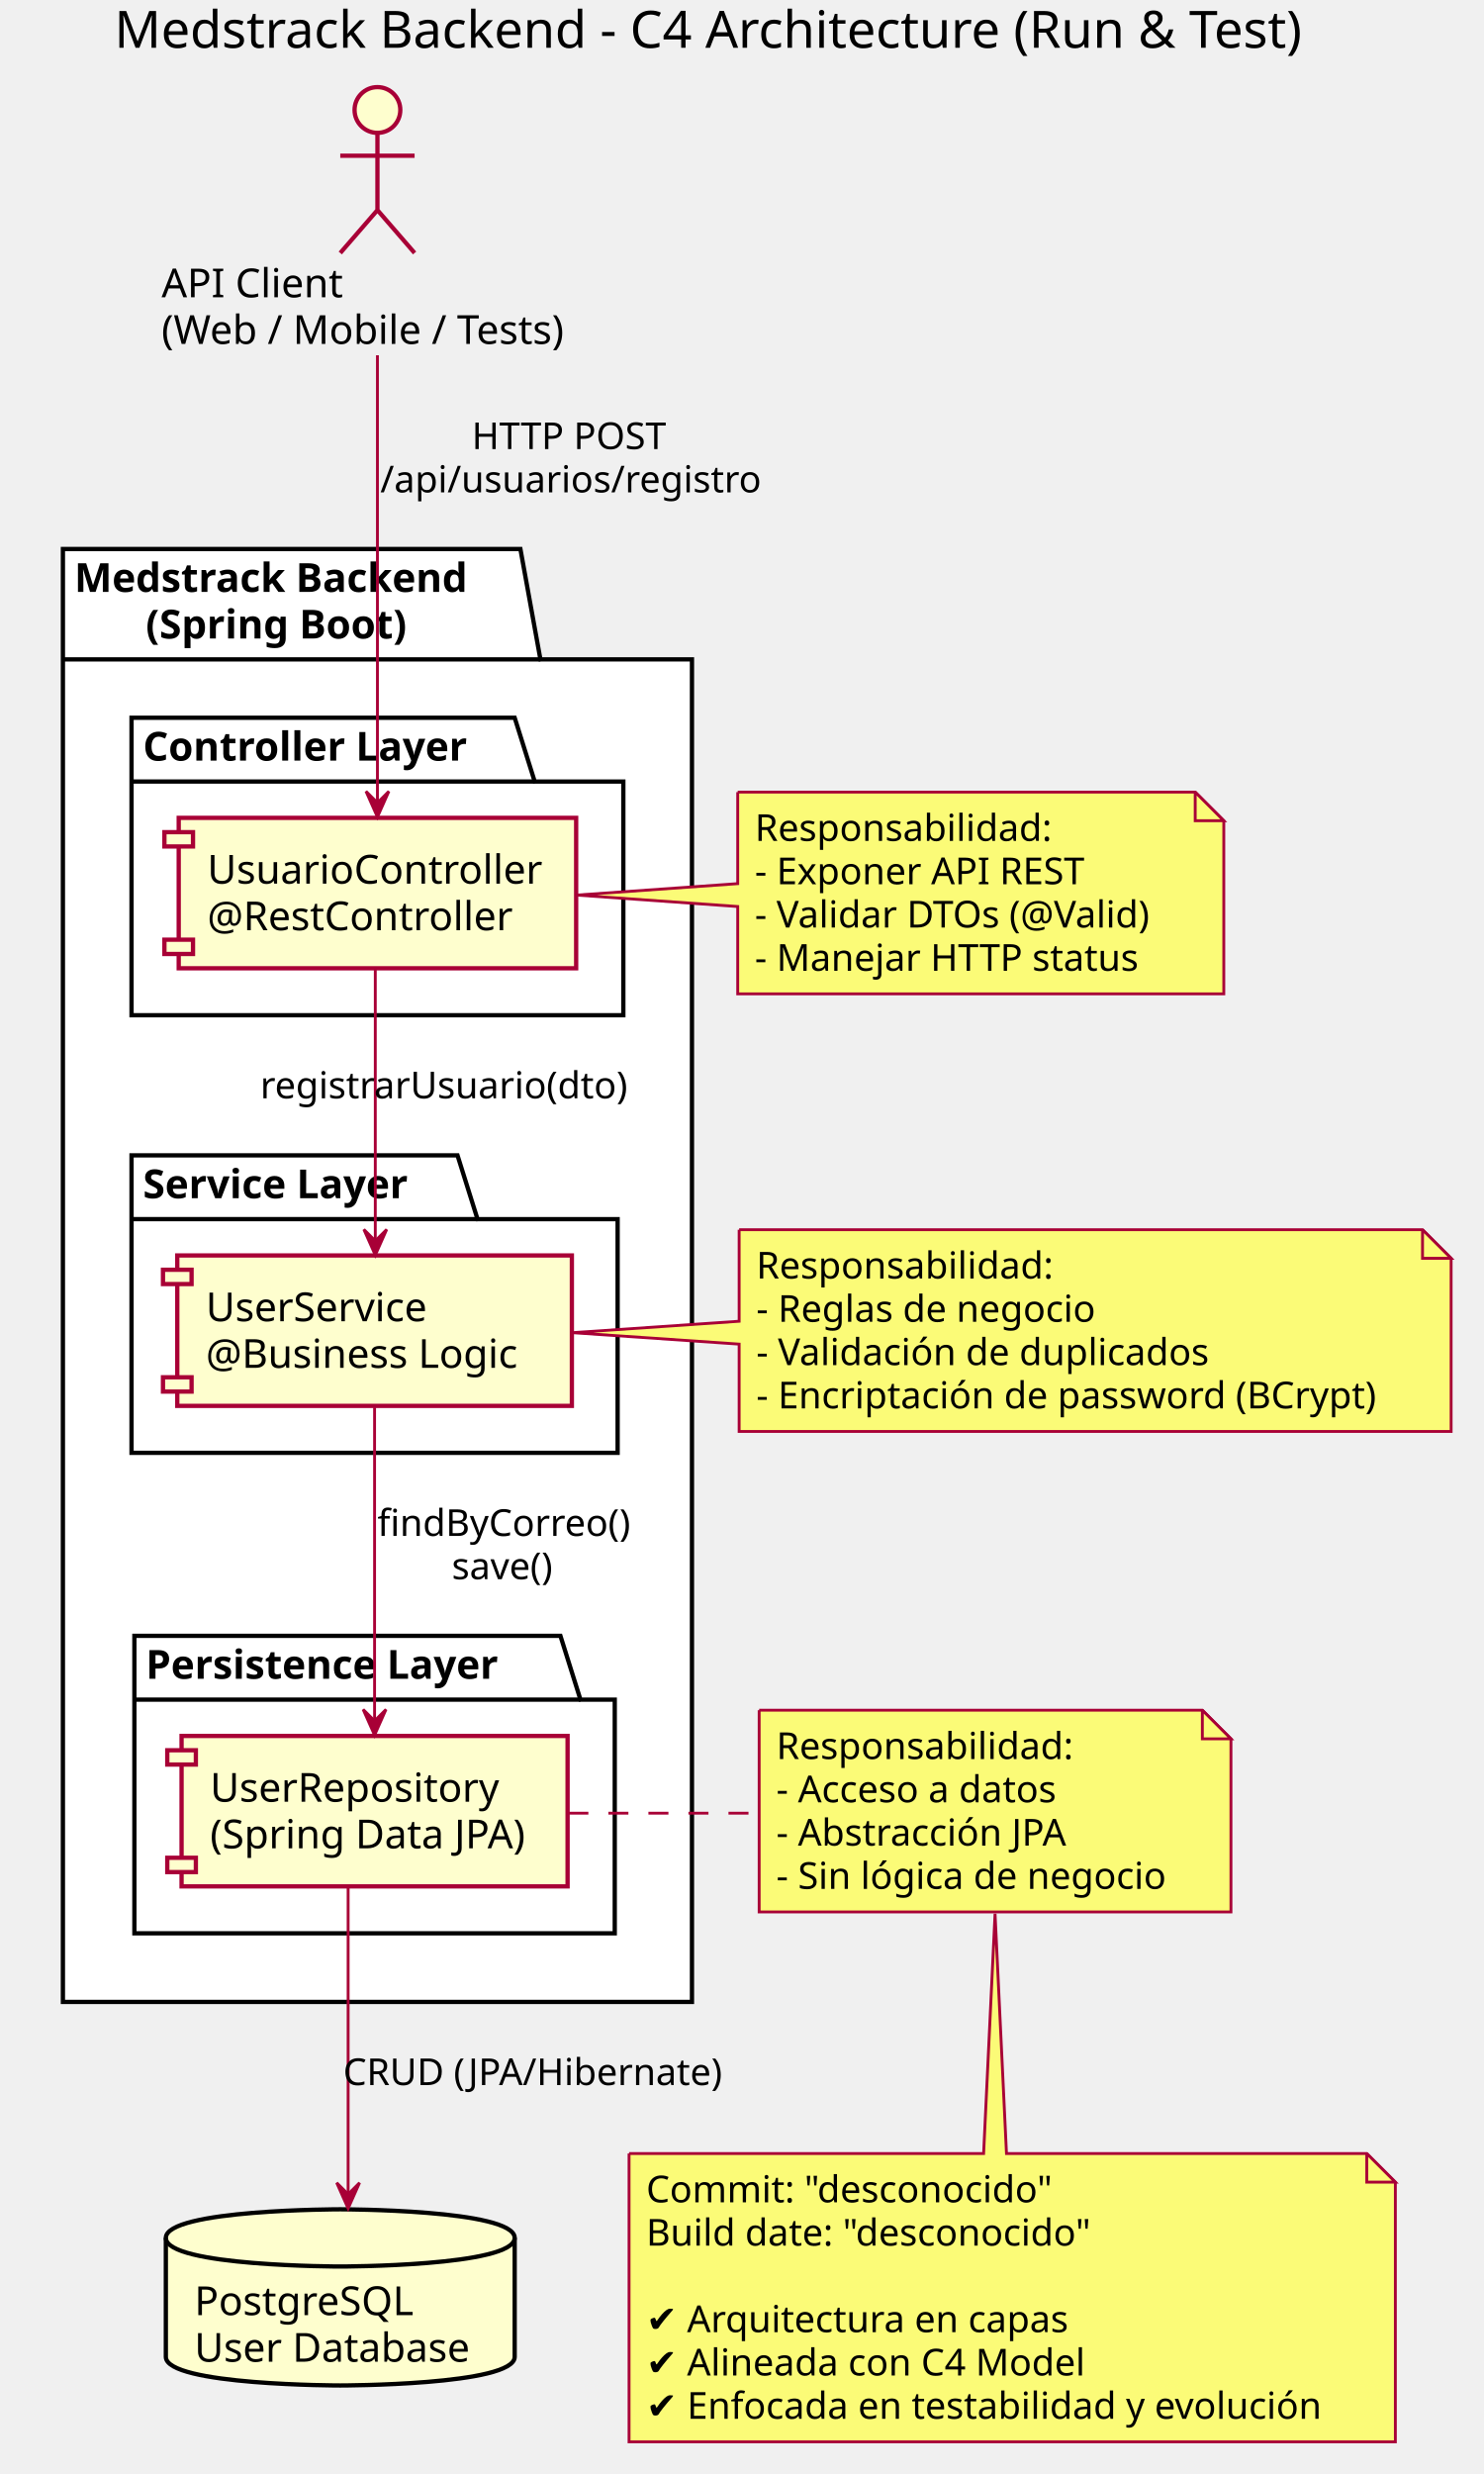
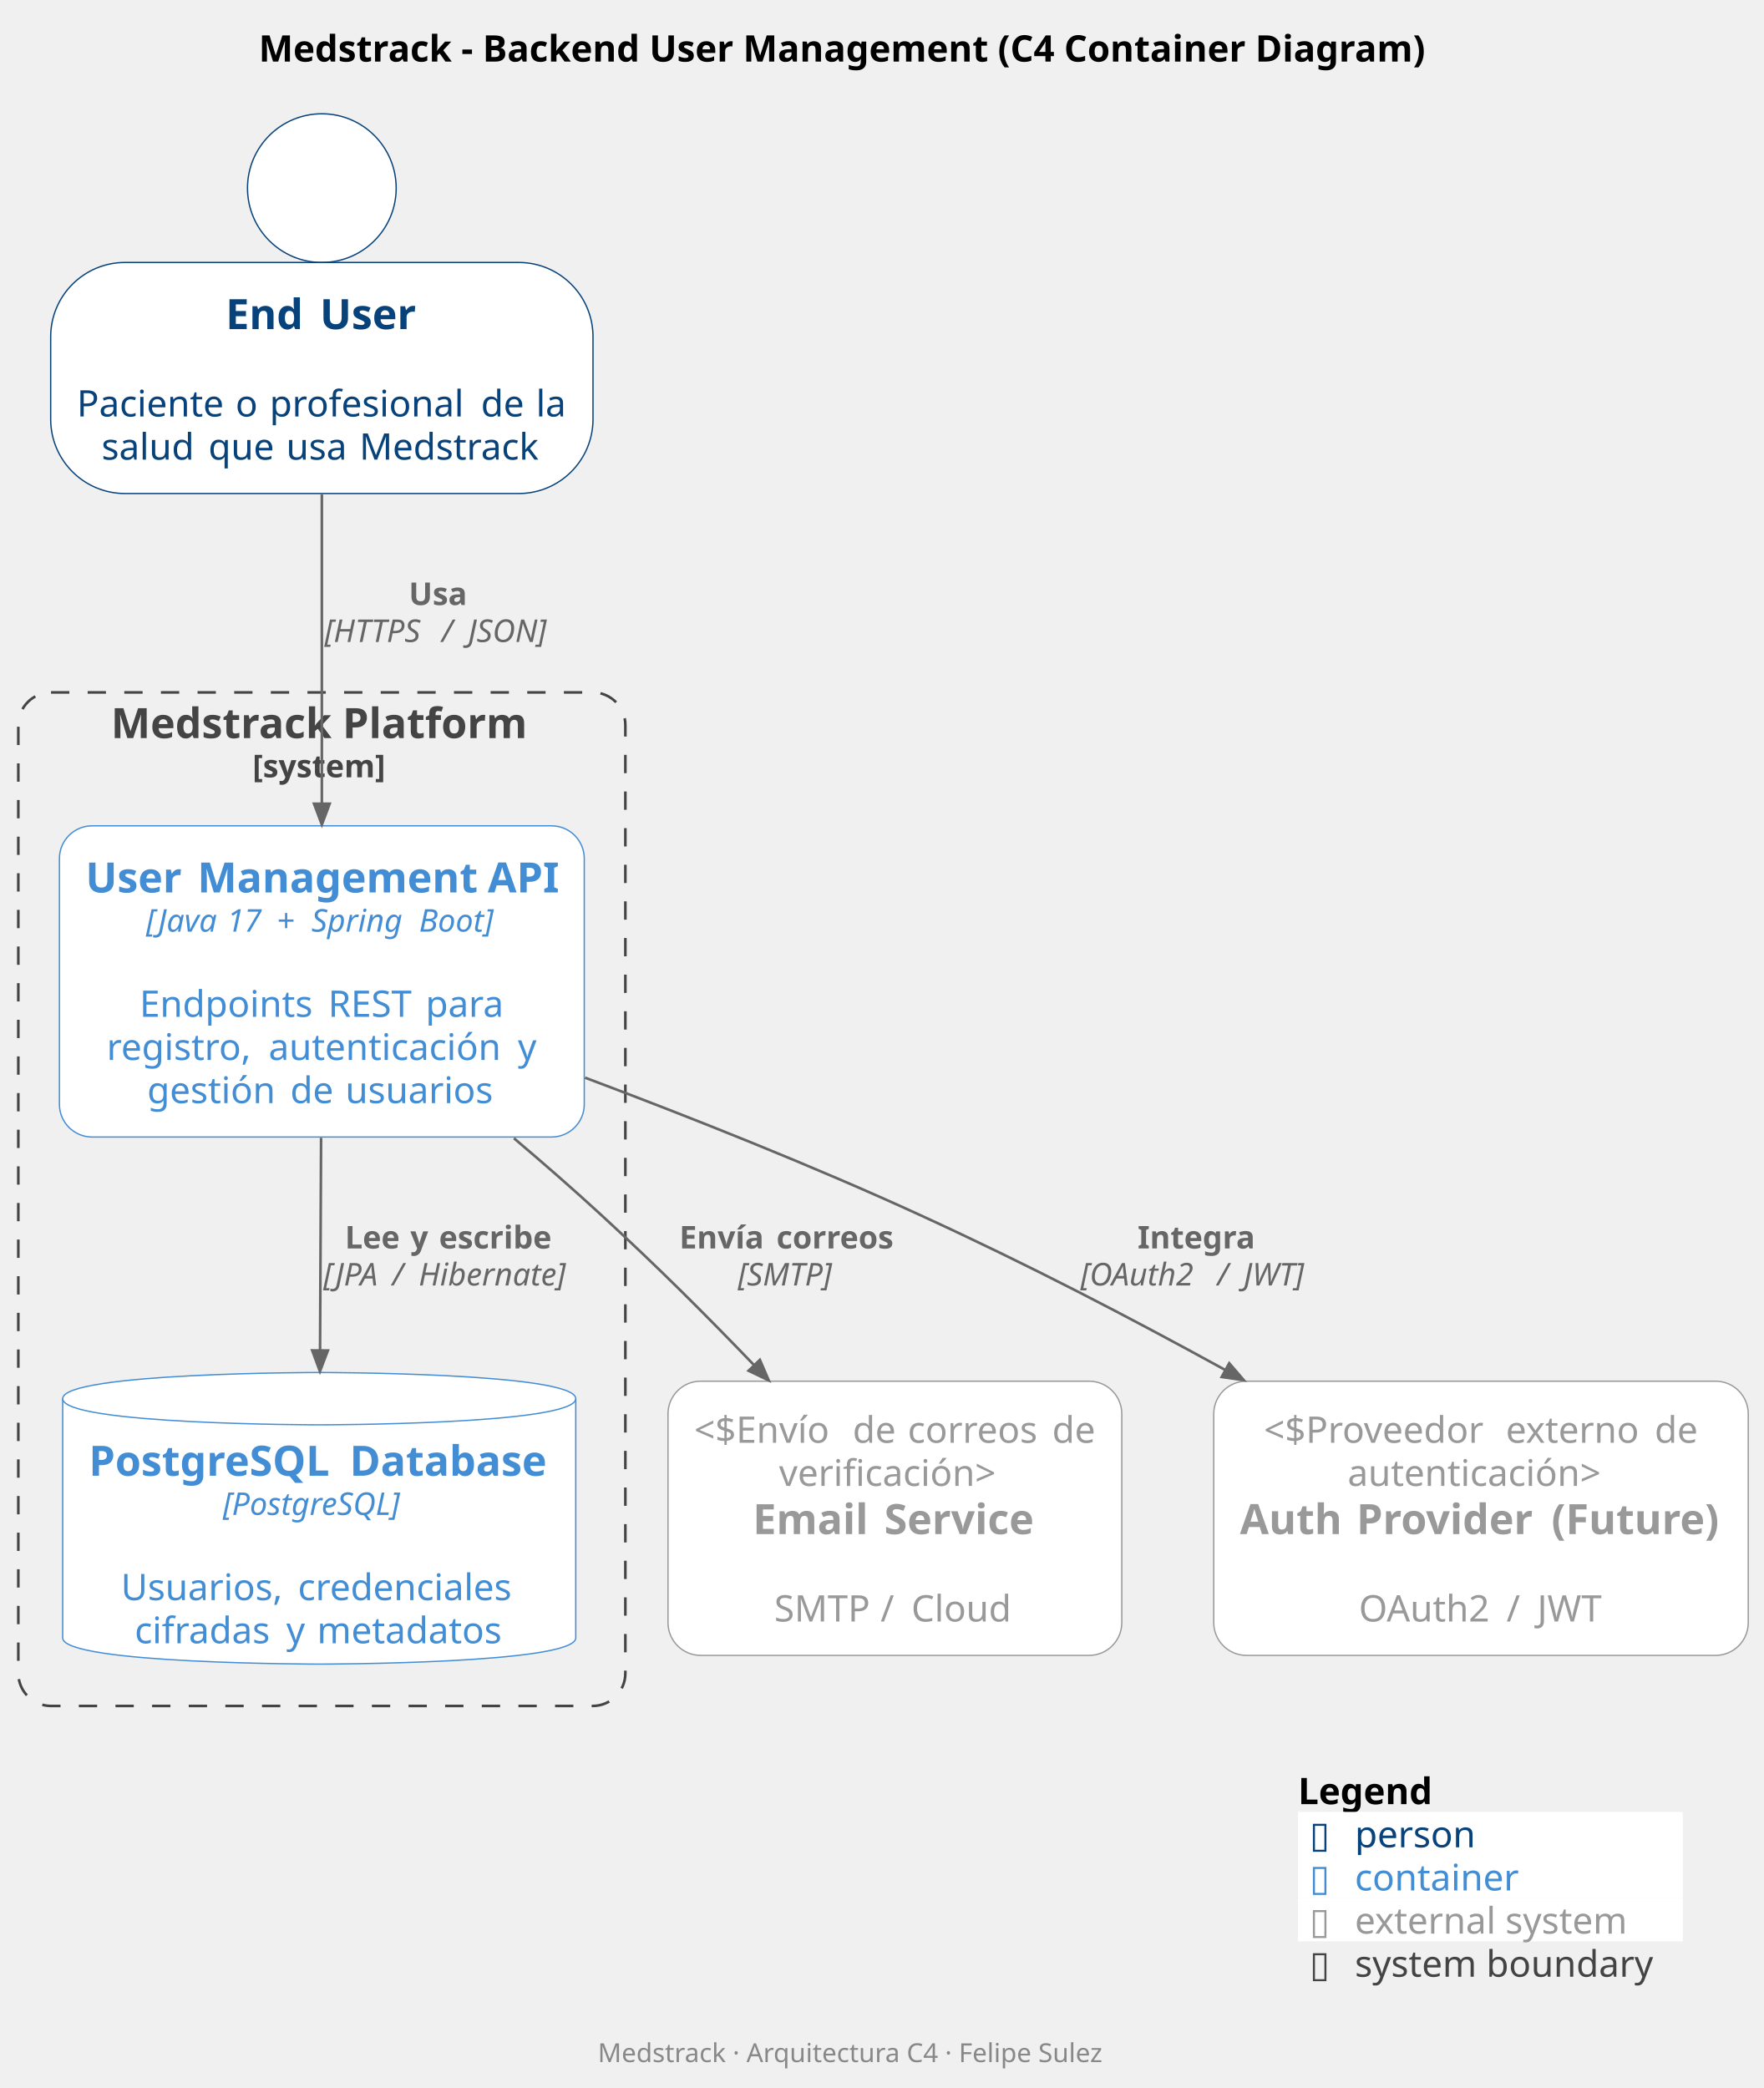
- <svg xmlns="http://www.w3.org/2000/svg" contentScriptType="application/ecmascript" contentStyleType="text/css" height="865px" preserveAspectRatio="none" style="width:519px;height:865px;" version="1.1" viewBox="0 0 519 865" width="519px" zoomAndPan="magnify">
+ <svg xmlns="http://www.w3.org/2000/svg" contentStyleType="text/css" data-diagram-type="DESCRIPTION" height="798px" preserveAspectRatio="none" style="width:674px;height:798px;background:#FFFFFF;" version="1.1" viewBox="0 0 674 798" width="674px" zoomAndPan="magnify">
  <defs />
  <g>
-     <text fill="#000000" font-family="sans-serif" font-size="18" lengthAdjust="spacingAndGlyphs" textLength="446" x="40" y="16.708">Medstrack Backend - C4 Architecture (Run &amp; Test)</text>
-     <polygon fill="#FFFFFF" points="22,191.953,182,191.953,189,230.547,242,230.547,242,699.953,22,699.953,22,191.953" style="stroke: #000000; stroke-width: 1.5;" />
-     <line style="stroke: #000000; stroke-width: 1.5;" x1="22" x2="189" y1="230.547" y2="230.547" />
-     <text fill="#000000" font-family="sans-serif" font-size="14" font-weight="bold" lengthAdjust="spacingAndGlyphs" textLength="154" x="26" y="206.948">Medstrack Backend</text>
-     <text fill="#000000" font-family="sans-serif" font-size="14" font-weight="bold" lengthAdjust="spacingAndGlyphs" textLength="104" x="51" y="223.245">(Spring Boot)</text>
-     <polygon fill="#FFFFFF" points="46,250.953,180,250.953,187,273.25,218,273.25,218,354.953,46,354.953,46,250.953" style="stroke: #000000; stroke-width: 1.5;" />
-     <line style="stroke: #000000; stroke-width: 1.5;" x1="46" x2="187" y1="273.25" y2="273.25" />
-     <text fill="#000000" font-family="sans-serif" font-size="14" font-weight="bold" lengthAdjust="spacingAndGlyphs" textLength="128" x="50" y="265.948">Controller Layer</text>
-     <polygon fill="#FFFFFF" points="46,403.953,160,403.953,167,426.25,216,426.25,216,507.953,46,507.953,46,403.953" style="stroke: #000000; stroke-width: 1.5;" />
-     <line style="stroke: #000000; stroke-width: 1.5;" x1="46" x2="167" y1="426.25" y2="426.25" />
-     <text fill="#000000" font-family="sans-serif" font-size="14" font-weight="bold" lengthAdjust="spacingAndGlyphs" textLength="108" x="50" y="418.948">Service Layer</text>
-     <polygon fill="#FFFFFF" points="47,571.953,196,571.953,203,594.25,215,594.25,215,675.953,47,675.953,47,571.953" style="stroke: #000000; stroke-width: 1.5;" />
-     <line style="stroke: #000000; stroke-width: 1.5;" x1="47" x2="203" y1="594.25" y2="594.25" />
-     <text fill="#000000" font-family="sans-serif" font-size="14" font-weight="bold" lengthAdjust="spacingAndGlyphs" textLength="143" x="51" y="586.948">Persistence Layer</text>
-     <rect fill="#FEFECE" height="52.594" style="stroke: #A80036; stroke-width: 1.5;" width="139" x="62.5" y="285.953" />
-     <rect fill="#FEFECE" height="5" style="stroke: #A80036; stroke-width: 1.5;" width="10" x="57.5" y="290.953" />
-     <rect fill="#FEFECE" height="5" style="stroke: #A80036; stroke-width: 1.5;" width="10" x="57.5" y="328.547" />
-     <text fill="#000000" font-family="sans-serif" font-size="14" lengthAdjust="spacingAndGlyphs" textLength="119" x="72.5" y="308.948">UsuarioController</text>
-     <text fill="#000000" font-family="sans-serif" font-size="14" lengthAdjust="spacingAndGlyphs" textLength="113" x="72.5" y="325.245">@RestController</text>
-     <rect fill="#FEFECE" height="52.594" style="stroke: #A80036; stroke-width: 1.5;" width="138" x="62" y="438.953" />
-     <rect fill="#FEFECE" height="5" style="stroke: #A80036; stroke-width: 1.5;" width="10" x="57" y="443.953" />
-     <rect fill="#FEFECE" height="5" style="stroke: #A80036; stroke-width: 1.5;" width="10" x="57" y="481.547" />
-     <text fill="#000000" font-family="sans-serif" font-size="14" lengthAdjust="spacingAndGlyphs" textLength="82" x="72" y="461.948">UserService</text>
-     <text fill="#000000" font-family="sans-serif" font-size="14" lengthAdjust="spacingAndGlyphs" textLength="118" x="72" y="478.245">@Business Logic</text>
-     <rect fill="#FEFECE" height="52.594" style="stroke: #A80036; stroke-width: 1.5;" width="135" x="63.5" y="606.953" />
-     <rect fill="#FEFECE" height="5" style="stroke: #A80036; stroke-width: 1.5;" width="10" x="58.5" y="611.953" />
-     <rect fill="#FEFECE" height="5" style="stroke: #A80036; stroke-width: 1.5;" width="10" x="58.5" y="649.547" />
-     <text fill="#000000" font-family="sans-serif" font-size="14" lengthAdjust="spacingAndGlyphs" textLength="106" x="73.5" y="629.948">UserRepository</text>
-     <text fill="#000000" font-family="sans-serif" font-size="14" lengthAdjust="spacingAndGlyphs" textLength="115" x="73.5" y="646.245">(Spring Data JPA)</text>
-     <ellipse cx="132" cy="38.453" fill="#FEFECE" rx="8" ry="8" style="stroke: #A80036; stroke-width: 1.5;" />
-     <path d="M132,46.453 L132,73.453 M119,54.453 L145,54.453 M132,73.453 L119,88.453 M132,73.453 L145,88.453 " fill="none" style="stroke: #A80036; stroke-width: 1.5;" />
-     <text fill="#000000" font-family="sans-serif" font-size="14" lengthAdjust="spacingAndGlyphs" textLength="64" x="56.5" y="103.948">API Client</text>
-     <text fill="#000000" font-family="sans-serif" font-size="14" lengthAdjust="spacingAndGlyphs" textLength="151" x="56.5" y="120.245">(Web / Mobile / Tests)</text>
-     <path d="M58,782.453 C58,772.453 119,772.453 119,772.453 C119,772.453 180,772.453 180,782.453 L180,824.047 C180,834.047 119,834.047 119,834.047 C119,834.047 58,834.047 58,824.047 L58,782.453 " fill="#FEFECE" style="stroke: #000000; stroke-width: 1.5;" />
-     <path d="M58,782.453 C58,792.453 119,792.453 119,792.453 C119,792.453 180,792.453 180,782.453 " fill="none" style="stroke: #000000; stroke-width: 1.5;" />
-     <text fill="#000000" font-family="sans-serif" font-size="14" lengthAdjust="spacingAndGlyphs" textLength="81" x="68" y="809.448">PostgreSQL</text>
-     <text fill="#000000" font-family="sans-serif" font-size="14" lengthAdjust="spacingAndGlyphs" textLength="102" x="68" y="825.745">User Database</text>
-     <path d="M258,276.953 L258,308.953 L201.67,312.953 L258,316.953 L258,347.484 A0,0 0 0 0 258,347.484 L428,347.484 A0,0 0 0 0 428,347.484 L428,286.953 L418,276.953 L258,276.953 A0,0 0 0 0 258,276.953 " fill="#FBFB77" style="stroke: #A80036; stroke-width: 1.0;" />
-     <path d="M418,276.953 L418,286.953 L428,286.953 L418,276.953 " fill="#FBFB77" style="stroke: #A80036; stroke-width: 1.0;" />
-     <text fill="#000000" font-family="sans-serif" font-size="13" lengthAdjust="spacingAndGlyphs" textLength="107" x="264" y="294.02">Responsabilidad:</text>
-     <text fill="#000000" font-family="sans-serif" font-size="13" lengthAdjust="spacingAndGlyphs" textLength="121" x="264" y="309.153">- Exponer API REST</text>
-     <text fill="#000000" font-family="sans-serif" font-size="13" lengthAdjust="spacingAndGlyphs" textLength="149" x="264" y="324.286">- Validar DTOs (@Valid)</text>
-     <text fill="#000000" font-family="sans-serif" font-size="13" lengthAdjust="spacingAndGlyphs" textLength="140" x="264" y="339.418">- Manejar HTTP status</text>
-     <path d="M258.5,429.953 L258.5,461.953 L200.19,465.953 L258.5,469.953 L258.5,500.484 A0,0 0 0 0 258.5,500.484 L507.5,500.484 A0,0 0 0 0 507.5,500.484 L507.5,439.953 L497.5,429.953 L258.5,429.953 A0,0 0 0 0 258.5,429.953 " fill="#FBFB77" style="stroke: #A80036; stroke-width: 1.0;" />
-     <path d="M497.5,429.953 L497.5,439.953 L507.5,439.953 L497.5,429.953 " fill="#FBFB77" style="stroke: #A80036; stroke-width: 1.0;" />
-     <text fill="#000000" font-family="sans-serif" font-size="13" lengthAdjust="spacingAndGlyphs" textLength="107" x="264.5" y="447.02">Responsabilidad:</text>
-     <text fill="#000000" font-family="sans-serif" font-size="13" lengthAdjust="spacingAndGlyphs" textLength="125" x="264.5" y="462.153">- Reglas de negocio</text>
-     <text fill="#000000" font-family="sans-serif" font-size="13" lengthAdjust="spacingAndGlyphs" textLength="166" x="264.5" y="477.286">- Validación de duplicados</text>
-     <text fill="#000000" font-family="sans-serif" font-size="13" lengthAdjust="spacingAndGlyphs" textLength="228" x="264.5" y="492.418">- Encriptación de password (BCrypt)</text>
-     <path d="M265.5,597.953 L265.5,668.484 L430.5,668.484 L430.5,607.953 L420.5,597.953 L265.5,597.953 " fill="#FBFB77" style="stroke: #A80036; stroke-width: 1.0;" />
-     <path d="M420.5,597.953 L420.5,607.953 L430.5,607.953 L420.5,597.953 " fill="#FBFB77" style="stroke: #A80036; stroke-width: 1.0;" />
-     <text fill="#000000" font-family="sans-serif" font-size="13" lengthAdjust="spacingAndGlyphs" textLength="107" x="271.5" y="615.02">Responsabilidad:</text>
-     <text fill="#000000" font-family="sans-serif" font-size="13" lengthAdjust="spacingAndGlyphs" textLength="107" x="271.5" y="630.153">- Acceso a datos</text>
-     <text fill="#000000" font-family="sans-serif" font-size="13" lengthAdjust="spacingAndGlyphs" textLength="108" x="271.5" y="645.286">- Abstracción JPA</text>
-     <text fill="#000000" font-family="sans-serif" font-size="13" lengthAdjust="spacingAndGlyphs" textLength="144" x="271.5" y="660.418">- Sin lógica de negocio</text>
-     <path d="M220,752.953 L220,853.75 A0,0 0 0 0 220,853.75 L488,853.75 A0,0 0 0 0 488,853.75 L488,762.953 L478,752.953 L352,752.953 L348,669.093 L344,752.953 L220,752.953 A0,0 0 0 0 220,752.953 " fill="#FBFB77" style="stroke: #A80036; stroke-width: 1.0;" />
-     <path d="M478,752.953 L478,762.953 L488,762.953 L478,752.953 " fill="#FBFB77" style="stroke: #A80036; stroke-width: 1.0;" />
-     <text fill="#000000" font-family="sans-serif" font-size="13" lengthAdjust="spacingAndGlyphs" textLength="149" x="226" y="770.02">Commit: "desconocido"</text>
-     <text fill="#000000" font-family="sans-serif" font-size="13" lengthAdjust="spacingAndGlyphs" textLength="162" x="226" y="785.153">Build date: "desconocido"</text>
-     <text fill="#000000" font-family="sans-serif" font-size="13" lengthAdjust="spacingAndGlyphs" textLength="0" x="230" y="800.286" />
-     <text fill="#000000" font-family="sans-serif" font-size="13" lengthAdjust="spacingAndGlyphs" textLength="156" x="226" y="815.418">✔ Arquitectura en capas</text>
-     <text fill="#000000" font-family="sans-serif" font-size="13" lengthAdjust="spacingAndGlyphs" textLength="160" x="226" y="830.551">✔ Alineada con C4 Model</text>
-     <text fill="#000000" font-family="sans-serif" font-size="13" lengthAdjust="spacingAndGlyphs" textLength="247" x="226" y="845.684">✔ Enfocada en testabilidad y evolución</text>
-     <path d="M132,124.213 C132,124.213 132,280.683 132,280.683 " fill="none" id="Client-&gt;Controller" style="stroke: #A80036; stroke-width: 1.0;" />
-     <polygon fill="#A80036" points="132,285.683,136,276.683,132,280.683,128,276.683,132,285.683" style="stroke: #A80036; stroke-width: 1.0;" />
-     <text fill="#000000" font-family="sans-serif" font-size="13" lengthAdjust="spacingAndGlyphs" textLength="70" x="165" y="157.02">HTTP POST</text>
-     <text fill="#000000" font-family="sans-serif" font-size="13" lengthAdjust="spacingAndGlyphs" textLength="134" x="133" y="172.153">/api/usuarios/registro</text>
-     <path d="M131.25,339.103 C131.25,339.103 131.25,433.853 131.25,433.853 " fill="none" id="Controller-&gt;Service" style="stroke: #A80036; stroke-width: 1.0;" />
-     <polygon fill="#A80036" points="131.25,438.853,135.25,429.853,131.25,433.853,127.25,429.853,131.25,438.853" style="stroke: #A80036; stroke-width: 1.0;" />
-     <text fill="#000000" font-family="sans-serif" font-size="13" lengthAdjust="spacingAndGlyphs" textLength="134" x="91" y="384.02">registrarUsuario(dto)</text>
-     <path d="M131,492.073 C131,492.073 131,601.683 131,601.683 " fill="none" id="Service-&gt;Repository" style="stroke: #A80036; stroke-width: 1.0;" />
-     <polygon fill="#A80036" points="131,606.683,135,597.683,131,601.683,127,597.683,131,606.683" style="stroke: #A80036; stroke-width: 1.0;" />
-     <text fill="#000000" font-family="sans-serif" font-size="13" lengthAdjust="spacingAndGlyphs" textLength="92" x="132" y="537.02">findByCorreo()</text>
-     <text fill="#000000" font-family="sans-serif" font-size="13" lengthAdjust="spacingAndGlyphs" textLength="40" x="158" y="552.153">save()</text>
-     <path d="M121.75,660.013 C121.75,660.013 121.75,767.173 121.75,767.173 " fill="none" id="Repository-&gt;DB" style="stroke: #A80036; stroke-width: 1.0;" />
-     <polygon fill="#A80036" points="121.75,772.173,125.75,763.173,121.75,767.173,117.75,763.173,121.75,772.173" style="stroke: #A80036; stroke-width: 1.0;" />
-     <text fill="#000000" font-family="sans-serif" font-size="13" lengthAdjust="spacingAndGlyphs" textLength="138" x="120" y="729.02">CRUD (JPA/Hibernate)</text>
-     <path d="M198.77,633.953 C219.91,633.953 243.46,633.953 265.5,633.953 " fill="none" id="Repository-GMN21" style="stroke: #A80036; stroke-width: 1.0; stroke-dasharray: 7.0,7.0;" />
+     <g class="title" data-source-line="10">
+       <text fill="#000000" font-family="sans-serif" font-size="14" font-weight="bold" lengthAdjust="spacing" textLength="462.403" x="98.865" y="23.535">Medstrack - Backend User Management (C4 Container Diagram)</text>
+     </g>
+     <g class="cluster" data-entity="medstrack" data-source-line="1660" data-uid="ent0003" id="cluster_medstrack">
+       <rect fill="none" height="387.37" rx="12.5" ry="12.5" style="stroke:#444444;stroke-width:1;stroke-dasharray:7,7;" width="232" x="7" y="264.618" />
+       <text fill="#444444" font-family="sans-serif" font-size="16" font-weight="bold" lengthAdjust="spacing" textLength="161.172" x="42.414" y="282.087">Medstrack Platform</text>
+       <text fill="#444444" font-family="sans-serif" font-size="12" font-weight="bold" lengthAdjust="spacing" textLength="52.992" x="96.504" y="297.064">[system]</text>
+     </g>
+     <g class="entity" data-entity="api" data-source-line="76" data-uid="ent0004" id="entity_api">
+       <rect fill="#FFFFFF" height="118.93" rx="12.5" ry="12.5" style="stroke:#438DD5;stroke-width:0.5;" width="200.578" x="22.71" y="315.618" />
+       <text fill="#438DD5" font-family="sans-serif" font-size="16" font-weight="bold" lengthAdjust="spacing" textLength="37.477" x="32.71" y="341.087">User</text>
+       <text fill="#438DD5" font-family="sans-serif" font-size="16" font-weight="bold" lengthAdjust="spacing" textLength="5.273" x="70.187" y="341.087"> </text>
+       <text fill="#438DD5" font-family="sans-serif" font-size="16" font-weight="bold" lengthAdjust="spacing" textLength="105.656" x="75.46" y="341.087">Management</text>
+       <text fill="#438DD5" font-family="sans-serif" font-size="16" font-weight="bold" lengthAdjust="spacing" textLength="5.273" x="181.116" y="341.087"> </text>
+       <text fill="#438DD5" font-family="sans-serif" font-size="16" font-weight="bold" lengthAdjust="spacing" textLength="26.898" x="186.39" y="341.087">API</text>
+       <text fill="#438DD5" font-family="sans-serif" font-size="12" font-style="italic" lengthAdjust="spacing" textLength="27.1" x="55.818" y="356.064">[Java</text>
+       <text fill="#438DD5" font-family="sans-serif" font-size="12" font-style="italic" lengthAdjust="spacing" textLength="3.797" x="82.918" y="356.064"> </text>
+       <text fill="#438DD5" font-family="sans-serif" font-size="12" font-style="italic" lengthAdjust="spacing" textLength="15.176" x="86.715" y="356.064">17</text>
+       <text fill="#438DD5" font-family="sans-serif" font-size="12" font-style="italic" lengthAdjust="spacing" textLength="3.797" x="101.891" y="356.064"> </text>
+       <text fill="#438DD5" font-family="sans-serif" font-size="12" font-style="italic" lengthAdjust="spacing" textLength="9.539" x="105.688" y="356.064">+</text>
+       <text fill="#438DD5" font-family="sans-serif" font-size="12" font-style="italic" lengthAdjust="spacing" textLength="3.797" x="115.227" y="356.064"> </text>
+       <text fill="#438DD5" font-family="sans-serif" font-size="12" font-style="italic" lengthAdjust="spacing" textLength="37.324" x="119.023" y="356.064">Spring</text>
+       <text fill="#438DD5" font-family="sans-serif" font-size="12" font-style="italic" lengthAdjust="spacing" textLength="3.797" x="156.348" y="356.064"> </text>
+       <text fill="#438DD5" font-family="sans-serif" font-size="12" font-style="italic" lengthAdjust="spacing" textLength="30.035" x="160.145" y="356.064">Boot]</text>
+       <text fill="#438DD5" font-family="sans-serif" font-size="14" lengthAdjust="spacing" textLength="4.43" x="120.784" y="372.13"> </text>
+       <text fill="#438DD5" font-family="sans-serif" font-size="14" lengthAdjust="spacing" textLength="67.607" x="53.348" y="388.618">Endpoints</text>
+       <text fill="#438DD5" font-family="sans-serif" font-size="14" lengthAdjust="spacing" textLength="4.43" x="120.955" y="388.618"> </text>
+       <text fill="#438DD5" font-family="sans-serif" font-size="14" lengthAdjust="spacing" textLength="32.833" x="125.385" y="388.618">REST</text>
+       <text fill="#438DD5" font-family="sans-serif" font-size="14" lengthAdjust="spacing" textLength="4.43" x="158.218" y="388.618"> </text>
+       <text fill="#438DD5" font-family="sans-serif" font-size="14" lengthAdjust="spacing" textLength="30.003" x="162.648" y="388.618">para</text>
+       <text fill="#438DD5" font-family="sans-serif" font-size="14" lengthAdjust="spacing" textLength="57.435" x="40.776" y="405.107">registro,</text>
+       <text fill="#438DD5" font-family="sans-serif" font-size="14" lengthAdjust="spacing" textLength="4.43" x="98.212" y="405.107"> </text>
+       <text fill="#438DD5" font-family="sans-serif" font-size="14" lengthAdjust="spacing" textLength="90.836" x="102.642" y="405.107">autenticación</text>
+       <text fill="#438DD5" font-family="sans-serif" font-size="14" lengthAdjust="spacing" textLength="4.43" x="193.478" y="405.107"> </text>
+       <text fill="#438DD5" font-family="sans-serif" font-size="14" lengthAdjust="spacing" textLength="7.314" x="197.907" y="405.107">y</text>
+       <text fill="#438DD5" font-family="sans-serif" font-size="14" lengthAdjust="spacing" textLength="50.237" x="56.267" y="421.595">gestión</text>
+       <text fill="#438DD5" font-family="sans-serif" font-size="14" lengthAdjust="spacing" textLength="4.43" x="106.504" y="421.595"> </text>
+       <text fill="#438DD5" font-family="sans-serif" font-size="14" lengthAdjust="spacing" textLength="16.611" x="110.934" y="421.595">de</text>
+       <text fill="#438DD5" font-family="sans-serif" font-size="14" lengthAdjust="spacing" textLength="4.43" x="127.545" y="421.595"> </text>
+       <text fill="#438DD5" font-family="sans-serif" font-size="14" lengthAdjust="spacing" textLength="57.757" x="131.975" y="421.595">usuarios</text>
+     </g>
+     <g class="entity" data-entity="db" data-source-line="80" data-uid="ent0005" id="entity_db">
+       <path d="M23.96,534.548 C23.96,524.548 121.999,524.548 121.999,524.548 C121.999,524.548 220.038,524.548 220.038,534.548 L220.038,625.99 C220.038,635.99 121.999,635.99 121.999,635.99 C121.999,635.99 23.96,635.99 23.96,625.99 L23.96,534.548" fill="#FFFFFF" style="stroke:#438DD5;stroke-width:0.5;" />
+       <path d="M23.96,534.548 C23.96,544.548 121.999,544.548 121.999,544.548 C121.999,544.548 220.038,544.548 220.038,534.548" fill="none" style="stroke:#438DD5;stroke-width:0.5;" />
+       <text fill="#438DD5" font-family="sans-serif" font-size="16" font-weight="bold" lengthAdjust="spacing" textLength="94.391" x="33.96" y="564.017">PostgreSQL</text>
+       <text fill="#438DD5" font-family="sans-serif" font-size="16" font-weight="bold" lengthAdjust="spacing" textLength="5.273" x="128.351" y="564.017"> </text>
+       <text fill="#438DD5" font-family="sans-serif" font-size="16" font-weight="bold" lengthAdjust="spacing" textLength="76.414" x="133.624" y="564.017">Database</text>
+       <text fill="#438DD5" font-family="sans-serif" font-size="12" font-style="italic" lengthAdjust="spacing" textLength="73.676" x="85.161" y="578.994">[PostgreSQL]</text>
+       <text fill="#438DD5" font-family="sans-serif" font-size="14" lengthAdjust="spacing" textLength="4.43" x="119.784" y="595.06"> </text>
+       <text fill="#438DD5" font-family="sans-serif" font-size="14" lengthAdjust="spacing" textLength="63.198" x="46.219" y="611.548">Usuarios,</text>
+       <text fill="#438DD5" font-family="sans-serif" font-size="14" lengthAdjust="spacing" textLength="4.43" x="109.418" y="611.548"> </text>
+       <text fill="#438DD5" font-family="sans-serif" font-size="14" lengthAdjust="spacing" textLength="83.932" x="113.847" y="611.548">credenciales</text>
+       <text fill="#438DD5" font-family="sans-serif" font-size="14" lengthAdjust="spacing" textLength="53.505" x="51.483" y="628.037">cifradas</text>
+       <text fill="#438DD5" font-family="sans-serif" font-size="14" lengthAdjust="spacing" textLength="4.43" x="104.988" y="628.037"> </text>
+       <text fill="#438DD5" font-family="sans-serif" font-size="14" lengthAdjust="spacing" textLength="7.314" x="109.418" y="628.037">y</text>
+       <text fill="#438DD5" font-family="sans-serif" font-size="14" lengthAdjust="spacing" textLength="4.43" x="116.732" y="628.037"> </text>
+       <text fill="#438DD5" font-family="sans-serif" font-size="14" lengthAdjust="spacing" textLength="71.353" x="121.162" y="628.037">metadatos</text>
+     </g>
+     <g class="entity" data-entity="user" data-source-line="377" data-uid="ent0002" id="entity_user">
+       <ellipse cx="122.998" cy="71.898" fill="#FFFFFF" rx="28.41" ry="28.41" style="stroke:#08427B;stroke-width:0.5;" />
+       <rect fill="#FFFFFF" height="88.309" rx="28.41" ry="28.41" style="stroke:#08427B;stroke-width:0.5;" width="207.257" x="19.37" y="100.309" />
+       <text fill="#08427B" font-family="sans-serif" font-size="16" font-weight="bold" lengthAdjust="spacing" textLength="30.719" x="86.264" y="125.778">End</text>
+       <text fill="#08427B" font-family="sans-serif" font-size="16" font-weight="bold" lengthAdjust="spacing" textLength="5.273" x="116.983" y="125.778"> </text>
+       <text fill="#08427B" font-family="sans-serif" font-size="16" font-weight="bold" lengthAdjust="spacing" textLength="37.477" x="122.256" y="125.778">User</text>
+       <text fill="#08427B" font-family="sans-serif" font-size="14" lengthAdjust="spacing" textLength="4.43" x="120.784" y="142.688"> </text>
+       <text fill="#08427B" font-family="sans-serif" font-size="14" lengthAdjust="spacing" textLength="56.212" x="29.37" y="159.176">Paciente</text>
+       <text fill="#08427B" font-family="sans-serif" font-size="14" lengthAdjust="spacing" textLength="4.43" x="85.582" y="159.176"> </text>
+       <text fill="#08427B" font-family="sans-serif" font-size="14" lengthAdjust="spacing" textLength="8.6" x="90.012" y="159.176">o</text>
+       <text fill="#08427B" font-family="sans-serif" font-size="14" lengthAdjust="spacing" textLength="4.43" x="98.611" y="159.176"> </text>
+       <text fill="#08427B" font-family="sans-serif" font-size="14" lengthAdjust="spacing" textLength="76.337" x="103.041" y="159.176">profesional</text>
+       <text fill="#08427B" font-family="sans-serif" font-size="14" lengthAdjust="spacing" textLength="4.43" x="179.378" y="159.176"> </text>
+       <text fill="#08427B" font-family="sans-serif" font-size="14" lengthAdjust="spacing" textLength="16.611" x="183.808" y="159.176">de</text>
+       <text fill="#08427B" font-family="sans-serif" font-size="14" lengthAdjust="spacing" textLength="4.43" x="200.419" y="159.176"> </text>
+       <text fill="#08427B" font-family="sans-serif" font-size="14" lengthAdjust="spacing" textLength="11.778" x="204.849" y="159.176">la</text>
+       <text fill="#08427B" font-family="sans-serif" font-size="14" lengthAdjust="spacing" textLength="36.415" x="38.79" y="175.664">salud</text>
+       <text fill="#08427B" font-family="sans-serif" font-size="14" lengthAdjust="spacing" textLength="4.43" x="75.205" y="175.664"> </text>
+       <text fill="#08427B" font-family="sans-serif" font-size="14" lengthAdjust="spacing" textLength="25.3" x="79.635" y="175.664">que</text>
+       <text fill="#08427B" font-family="sans-serif" font-size="14" lengthAdjust="spacing" textLength="4.43" x="104.934" y="175.664"> </text>
+       <text fill="#08427B" font-family="sans-serif" font-size="14" lengthAdjust="spacing" textLength="23.557" x="109.364" y="175.664">usa</text>
+       <text fill="#08427B" font-family="sans-serif" font-size="14" lengthAdjust="spacing" textLength="4.43" x="132.921" y="175.664"> </text>
+       <text fill="#08427B" font-family="sans-serif" font-size="14" lengthAdjust="spacing" textLength="69.856" x="137.351" y="175.664">Medstrack</text>
+     </g>
+     <g class="entity" data-entity="email" data-source-line="413" data-uid="ent0006" id="entity_email">
+       <rect fill="#FFFFFF" height="104.797" rx="12.5" ry="12.5" style="stroke:#999999;stroke-width:0.5;" width="173.426" x="255.29" y="527.868" />
+       <text fill="#999999" font-family="sans-serif" font-size="14" lengthAdjust="spacing" textLength="56.15" x="265.29" y="551.403">&lt;$Envío</text>
+       <text fill="#999999" font-family="sans-serif" font-size="14" lengthAdjust="spacing" textLength="4.43" x="321.44" y="551.403"> </text>
+       <text fill="#999999" font-family="sans-serif" font-size="14" lengthAdjust="spacing" textLength="16.611" x="325.87" y="551.403">de</text>
+       <text fill="#999999" font-family="sans-serif" font-size="14" lengthAdjust="spacing" textLength="4.43" x="342.481" y="551.403"> </text>
+       <text fill="#999999" font-family="sans-serif" font-size="14" lengthAdjust="spacing" textLength="50.764" x="346.911" y="551.403">correos</text>
+       <text fill="#999999" font-family="sans-serif" font-size="14" lengthAdjust="spacing" textLength="4.43" x="397.675" y="551.403"> </text>
+       <text fill="#999999" font-family="sans-serif" font-size="14" lengthAdjust="spacing" textLength="16.611" x="402.104" y="551.403">de</text>
+       <text fill="#999999" font-family="sans-serif" font-size="14" lengthAdjust="spacing" textLength="88.553" x="297.726" y="567.892">verificación&gt;</text>
+       <text fill="#999999" font-family="sans-serif" font-size="16" font-weight="bold" lengthAdjust="spacing" textLength="44.938" x="287.71" y="586.314">Email</text>
+       <text fill="#999999" font-family="sans-serif" font-size="16" font-weight="bold" lengthAdjust="spacing" textLength="5.273" x="332.647" y="586.314"> </text>
+       <text fill="#999999" font-family="sans-serif" font-size="16" font-weight="bold" lengthAdjust="spacing" textLength="58.375" x="337.921" y="586.314">Service</text>
+       <text fill="#999999" font-family="sans-serif" font-size="14" lengthAdjust="spacing" textLength="4.43" x="339.788" y="603.224"> </text>
+       <text fill="#999999" font-family="sans-serif" font-size="14" lengthAdjust="spacing" textLength="36.19" x="295.891" y="619.712">SMTP</text>
+       <text fill="#999999" font-family="sans-serif" font-size="14" lengthAdjust="spacing" textLength="4.43" x="332.08" y="619.712"> </text>
+       <text fill="#999999" font-family="sans-serif" font-size="14" lengthAdjust="spacing" textLength="7.342" x="336.51" y="619.712">/</text>
+       <text fill="#999999" font-family="sans-serif" font-size="14" lengthAdjust="spacing" textLength="4.43" x="343.852" y="619.712"> </text>
+       <text fill="#999999" font-family="sans-serif" font-size="14" lengthAdjust="spacing" textLength="39.833" x="348.282" y="619.712">Cloud</text>
+     </g>
+     <g class="entity" data-entity="auth" data-source-line="413" data-uid="ent0007" id="entity_auth">
+       <rect fill="#FFFFFF" height="104.797" rx="12.5" ry="12.5" style="stroke:#999999;stroke-width:0.5;" width="204.273" x="463.86" y="527.868" />
+       <text fill="#999999" font-family="sans-serif" font-size="14" lengthAdjust="spacing" textLength="88.033" x="483.026" y="551.403">&lt;$Proveedor</text>
+       <text fill="#999999" font-family="sans-serif" font-size="14" lengthAdjust="spacing" textLength="4.43" x="571.059" y="551.403"> </text>
+       <text fill="#999999" font-family="sans-serif" font-size="14" lengthAdjust="spacing" textLength="52.438" x="575.488" y="551.403">externo</text>
+       <text fill="#999999" font-family="sans-serif" font-size="14" lengthAdjust="spacing" textLength="4.43" x="627.927" y="551.403"> </text>
+       <text fill="#999999" font-family="sans-serif" font-size="14" lengthAdjust="spacing" textLength="16.611" x="632.357" y="551.403">de</text>
+       <text fill="#999999" font-family="sans-serif" font-size="14" lengthAdjust="spacing" textLength="101.965" x="515.014" y="567.892">autenticación&gt;</text>
+       <text fill="#999999" font-family="sans-serif" font-size="16" font-weight="bold" lengthAdjust="spacing" textLength="39.281" x="473.86" y="586.314">Auth</text>
+       <text fill="#999999" font-family="sans-serif" font-size="16" font-weight="bold" lengthAdjust="spacing" textLength="5.273" x="513.141" y="586.314"> </text>
+       <text fill="#999999" font-family="sans-serif" font-size="16" font-weight="bold" lengthAdjust="spacing" textLength="69.25" x="518.415" y="586.314">Provider</text>
+       <text fill="#999999" font-family="sans-serif" font-size="16" font-weight="bold" lengthAdjust="spacing" textLength="5.273" x="587.665" y="586.314"> </text>
+       <text fill="#999999" font-family="sans-serif" font-size="16" font-weight="bold" lengthAdjust="spacing" textLength="65.195" x="592.938" y="586.314">(Future)</text>
+       <text fill="#999999" font-family="sans-serif" font-size="14" lengthAdjust="spacing" textLength="4.43" x="563.782" y="603.224"> </text>
+       <text fill="#999999" font-family="sans-serif" font-size="14" lengthAdjust="spacing" textLength="52.001" x="519.304" y="619.712">OAuth2</text>
+       <text fill="#999999" font-family="sans-serif" font-size="14" lengthAdjust="spacing" textLength="4.43" x="571.305" y="619.712"> </text>
+       <text fill="#999999" font-family="sans-serif" font-size="14" lengthAdjust="spacing" textLength="7.342" x="575.735" y="619.712">/</text>
+       <text fill="#999999" font-family="sans-serif" font-size="14" lengthAdjust="spacing" textLength="4.43" x="583.076" y="619.712"> </text>
+       <text fill="#999999" font-family="sans-serif" font-size="14" lengthAdjust="spacing" textLength="25.184" x="587.506" y="619.712">JWT</text>
+     </g>
+     <g class="link" data-entity-1="user" data-entity-2="api" data-source-line="1773" data-uid="lnk8" id="link_user_api">
+       <path d="M123,188.988 C123,228.788 123,269.638 123,307.158" fill="none" id="user-to-api" style="stroke:#666666;stroke-width:1;" />
+       <polygon fill="#666666" points="123,315.158,126,307.158,120,307.158,123,315.158" style="stroke:#666666;stroke-width:1;" />
+       <text fill="#666666" font-family="sans-serif" font-size="12" font-weight="bold" lengthAdjust="spacing" textLength="22.676" x="156.244" y="231.22">Usa</text>
+       <text fill="#666666" font-family="sans-serif" font-size="12" font-style="italic" lengthAdjust="spacing" textLength="40.992" x="124" y="245.353">[HTTPS</text>
+       <text fill="#666666" font-family="sans-serif" font-size="12" font-style="italic" lengthAdjust="spacing" textLength="3.797" x="164.992" y="245.353"> </text>
+       <text fill="#666666" font-family="sans-serif" font-size="12" font-style="italic" lengthAdjust="spacing" textLength="6.293" x="168.789" y="245.353">/</text>
+       <text fill="#666666" font-family="sans-serif" font-size="12" font-style="italic" lengthAdjust="spacing" textLength="3.797" x="175.082" y="245.353"> </text>
+       <text fill="#666666" font-family="sans-serif" font-size="12" font-style="italic" lengthAdjust="spacing" textLength="32.285" x="178.879" y="245.353">JSON]</text>
+     </g>
+     <g class="link" data-entity-1="api" data-entity-2="db" data-source-line="1773" data-uid="lnk9" id="link_api_db">
+       <path d="M122.71,434.848 C122.57,462.978 122.451,488.468 122.311,516.118" fill="none" id="api-to-db" style="stroke:#666666;stroke-width:1;" />
+       <polygon fill="#666666" points="122.27,524.118,125.311,516.134,119.311,516.103,122.27,524.118" style="stroke:#666666;stroke-width:1;" />
+       <text fill="#666666" font-family="sans-serif" font-size="12" font-weight="bold" lengthAdjust="spacing" textLength="21.041" x="131.825" y="477.15">Lee</text>
+       <text fill="#666666" font-family="sans-serif" font-size="12" font-weight="bold" lengthAdjust="spacing" textLength="3.955" x="152.866" y="477.15"> </text>
+       <text fill="#666666" font-family="sans-serif" font-size="12" font-weight="bold" lengthAdjust="spacing" textLength="6.996" x="156.821" y="477.15">y</text>
+       <text fill="#666666" font-family="sans-serif" font-size="12" font-weight="bold" lengthAdjust="spacing" textLength="3.955" x="163.817" y="477.15"> </text>
+       <text fill="#666666" font-family="sans-serif" font-size="12" font-weight="bold" lengthAdjust="spacing" textLength="44.543" x="167.772" y="477.15">escribe</text>
+       <text fill="#666666" font-family="sans-serif" font-size="12" font-style="italic" lengthAdjust="spacing" textLength="22.547" x="123.56" y="491.283">[JPA</text>
+       <text fill="#666666" font-family="sans-serif" font-size="12" font-style="italic" lengthAdjust="spacing" textLength="3.797" x="146.107" y="491.283"> </text>
+       <text fill="#666666" font-family="sans-serif" font-size="12" font-style="italic" lengthAdjust="spacing" textLength="6.293" x="149.904" y="491.283">/</text>
+       <text fill="#666666" font-family="sans-serif" font-size="12" font-style="italic" lengthAdjust="spacing" textLength="3.797" x="156.197" y="491.283"> </text>
+       <text fill="#666666" font-family="sans-serif" font-size="12" font-style="italic" lengthAdjust="spacing" textLength="60.586" x="159.994" y="491.283">Hibernate]</text>
+     </g>
+     <g class="link" data-entity-1="api" data-entity-2="email" data-source-line="1773" data-uid="lnk10" id="link_api_email">
+       <path d="M196.41,435.018 C207.83,444.688 219.36,454.748 230,464.548 C251.6,484.438 268.874,501.652 288.244,521.792" fill="none" id="api-to-email" style="stroke:#666666;stroke-width:1;" />
+       <polygon fill="#666666" points="293.79,527.558,290.407,519.713,286.082,523.872,293.79,527.558" style="stroke:#666666;stroke-width:1;" />
+       <text fill="#666666" font-family="sans-serif" font-size="12" font-weight="bold" lengthAdjust="spacing" textLength="33.164" x="259.61" y="477.15">Envía</text>
+       <text fill="#666666" font-family="sans-serif" font-size="12" font-weight="bold" lengthAdjust="spacing" textLength="3.955" x="292.774" y="477.15"> </text>
+       <text fill="#666666" font-family="sans-serif" font-size="12" font-weight="bold" lengthAdjust="spacing" textLength="46.441" x="296.729" y="477.15">correos</text>
+       <text fill="#666666" font-family="sans-serif" font-size="12" font-style="italic" lengthAdjust="spacing" textLength="38.824" x="281.978" y="491.283">[SMTP]</text>
+     </g>
+     <g class="link" data-entity-1="api" data-entity-2="auth" data-source-line="1773" data-uid="lnk11" id="link_api_auth">
+       <path d="M223.59,411.868 C263.97,427.028 310.65,445.568 352,464.548 C393.28,483.498 430.707,502.968 468.337,523.628" fill="none" id="api-to-auth" style="stroke:#666666;stroke-width:1;" />
+       <polygon fill="#666666" points="475.35,527.478,469.781,520.998,466.894,526.258,475.35,527.478" style="stroke:#666666;stroke-width:1;" />
+       <text fill="#666666" font-family="sans-serif" font-size="12" font-weight="bold" lengthAdjust="spacing" textLength="44.18" x="434.755" y="477.15">Integra</text>
+       <text fill="#666666" font-family="sans-serif" font-size="12" font-style="italic" lengthAdjust="spacing" textLength="48.475" x="412.92" y="491.283">[OAuth2</text>
+       <text fill="#666666" font-family="sans-serif" font-size="12" font-style="italic" lengthAdjust="spacing" textLength="3.797" x="461.395" y="491.283"> </text>
+       <text fill="#666666" font-family="sans-serif" font-size="12" font-style="italic" lengthAdjust="spacing" textLength="6.293" x="465.192" y="491.283">/</text>
+       <text fill="#666666" font-family="sans-serif" font-size="12" font-style="italic" lengthAdjust="spacing" textLength="3.797" x="471.485" y="491.283"> </text>
+       <text fill="#666666" font-family="sans-serif" font-size="12" font-style="italic" lengthAdjust="spacing" textLength="25.488" x="475.281" y="491.283">JWT]</text>
+     </g>
+     <g class="legend" data-source-line="1569">
+       <rect fill="none" height="16.488" style="stroke:none;stroke-width:1;" width="147.075" x="496.058" y="675.988" />
+       <text fill="#000000" font-family="sans-serif" font-size="14" font-weight="bold" lengthAdjust="spacing" textLength="52.254" x="496.058" y="689.523">Legend</text>
+       <text fill="#FFFFFF" font-family="sans-serif" font-size="14" lengthAdjust="spacing" textLength="4.43" x="552.926" y="689.523"> </text>
+       <rect fill="#FFFFFF" height="16.488" style="stroke:none;stroke-width:1;" width="147.075" x="496.058" y="692.477" />
+       <text fill="#08427B" font-family="sans-serif" font-size="14" lengthAdjust="spacing" textLength="8.429" x="500.488" y="706.012">▯</text>
+       <text fill="#FFFFFF" font-family="sans-serif" font-size="14" lengthAdjust="spacing" textLength="4.43" x="508.917" y="706.012"> </text>
+       <text fill="#08427B" font-family="sans-serif" font-size="14" lengthAdjust="spacing" textLength="46.765" x="517.776" y="706.012">person</text>
+       <text fill="#FFFFFF" font-family="sans-serif" font-size="14" lengthAdjust="spacing" textLength="4.43" x="568.97" y="706.012"> </text>
+       <rect fill="#FFFFFF" height="16.488" style="stroke:none;stroke-width:1;" width="147.075" x="496.058" y="708.965" />
+       <text fill="#438DD5" font-family="sans-serif" font-size="14" lengthAdjust="spacing" textLength="8.429" x="500.488" y="722.5">▯</text>
+       <text fill="#FFFFFF" font-family="sans-serif" font-size="14" lengthAdjust="spacing" textLength="4.43" x="508.917" y="722.5"> </text>
+       <text fill="#438DD5" font-family="sans-serif" font-size="14" lengthAdjust="spacing" textLength="63.69" x="517.776" y="722.5">container</text>
+       <text fill="#FFFFFF" font-family="sans-serif" font-size="14" lengthAdjust="spacing" textLength="4.43" x="585.896" y="722.5"> </text>
+       <rect fill="#FFFFFF" height="16.488" style="stroke:none;stroke-width:1;" width="147.075" x="496.058" y="725.453" />
+       <text fill="#999999" font-family="sans-serif" font-size="14" lengthAdjust="spacing" textLength="8.429" x="500.488" y="738.988">▯</text>
+       <text fill="#FFFFFF" font-family="sans-serif" font-size="14" lengthAdjust="spacing" textLength="4.43" x="508.917" y="738.988"> </text>
+       <text fill="#999999" font-family="sans-serif" font-size="14" lengthAdjust="spacing" textLength="107.741" x="517.776" y="738.988">external system</text>
+       <text fill="#FFFFFF" font-family="sans-serif" font-size="14" lengthAdjust="spacing" textLength="4.43" x="629.947" y="738.988"> </text>
+       <rect fill="none" height="16.488" style="stroke:none;stroke-width:1;" width="147.075" x="496.058" y="741.941" />
+       <text fill="#444444" font-family="sans-serif" font-size="14" lengthAdjust="spacing" textLength="8.429" x="500.488" y="755.477">▯</text>
+       <text fill="#FFFFFF" font-family="sans-serif" font-size="14" lengthAdjust="spacing" textLength="4.43" x="508.917" y="755.477"> </text>
+       <text fill="#444444" font-family="sans-serif" font-size="14" lengthAdjust="spacing" textLength="116.498" x="517.776" y="755.477">system boundary</text>
+       <text fill="#FFFFFF" font-family="sans-serif" font-size="14" lengthAdjust="spacing" textLength="4.43" x="638.704" y="755.477"> </text>
+       <line style="stroke:none;stroke-width:1;" x1="496.058" x2="643.133" y1="675.988" y2="675.988" />
+       <line style="stroke:none;stroke-width:1;" x1="496.058" x2="643.133" y1="692.477" y2="692.477" />
+       <line style="stroke:none;stroke-width:1;" x1="496.058" x2="643.133" y1="708.965" y2="708.965" />
+       <line style="stroke:none;stroke-width:1;" x1="496.058" x2="643.133" y1="725.453" y2="725.453" />
+       <line style="stroke:none;stroke-width:1;" x1="496.058" x2="643.133" y1="741.941" y2="741.941" />
+       <line style="stroke:none;stroke-width:1;" x1="496.058" x2="643.133" y1="758.43" y2="758.43" />
+       <line style="stroke:none;stroke-width:1;" x1="496.058" x2="496.058" y1="675.988" y2="758.43" />
+       <line style="stroke:none;stroke-width:1;" x1="643.133" x2="643.133" y1="675.988" y2="758.43" />
+     </g>
+     <g class="footer" data-source-line="30">
+       <text fill="#888888" font-family="sans-serif" font-size="10" lengthAdjust="spacing" textLength="203.193" x="228.47" y="788.098">Medstrack · Arquitectura C4 · Felipe Sulez</text>
+     </g>
  </g>
</svg>
